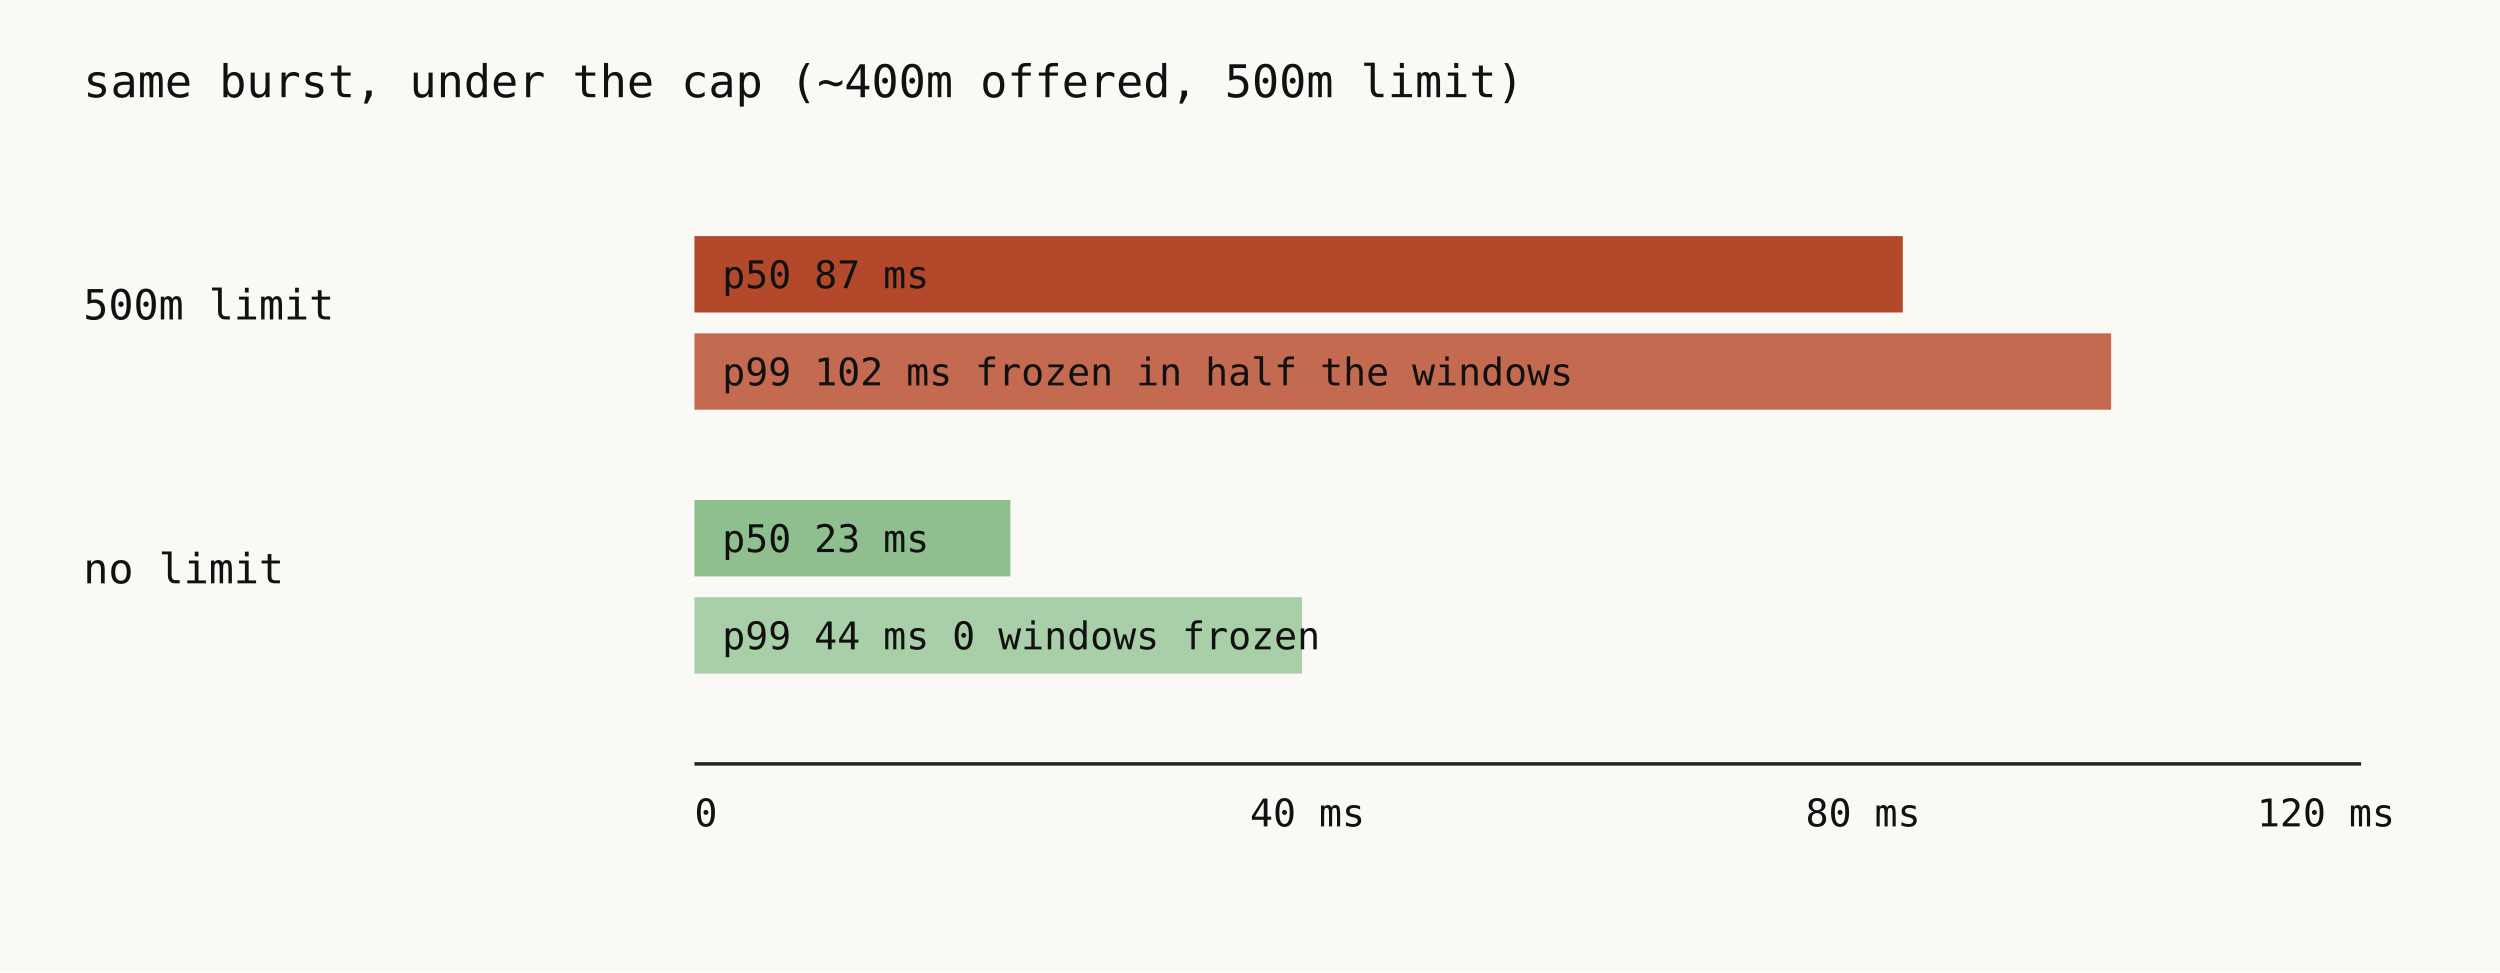
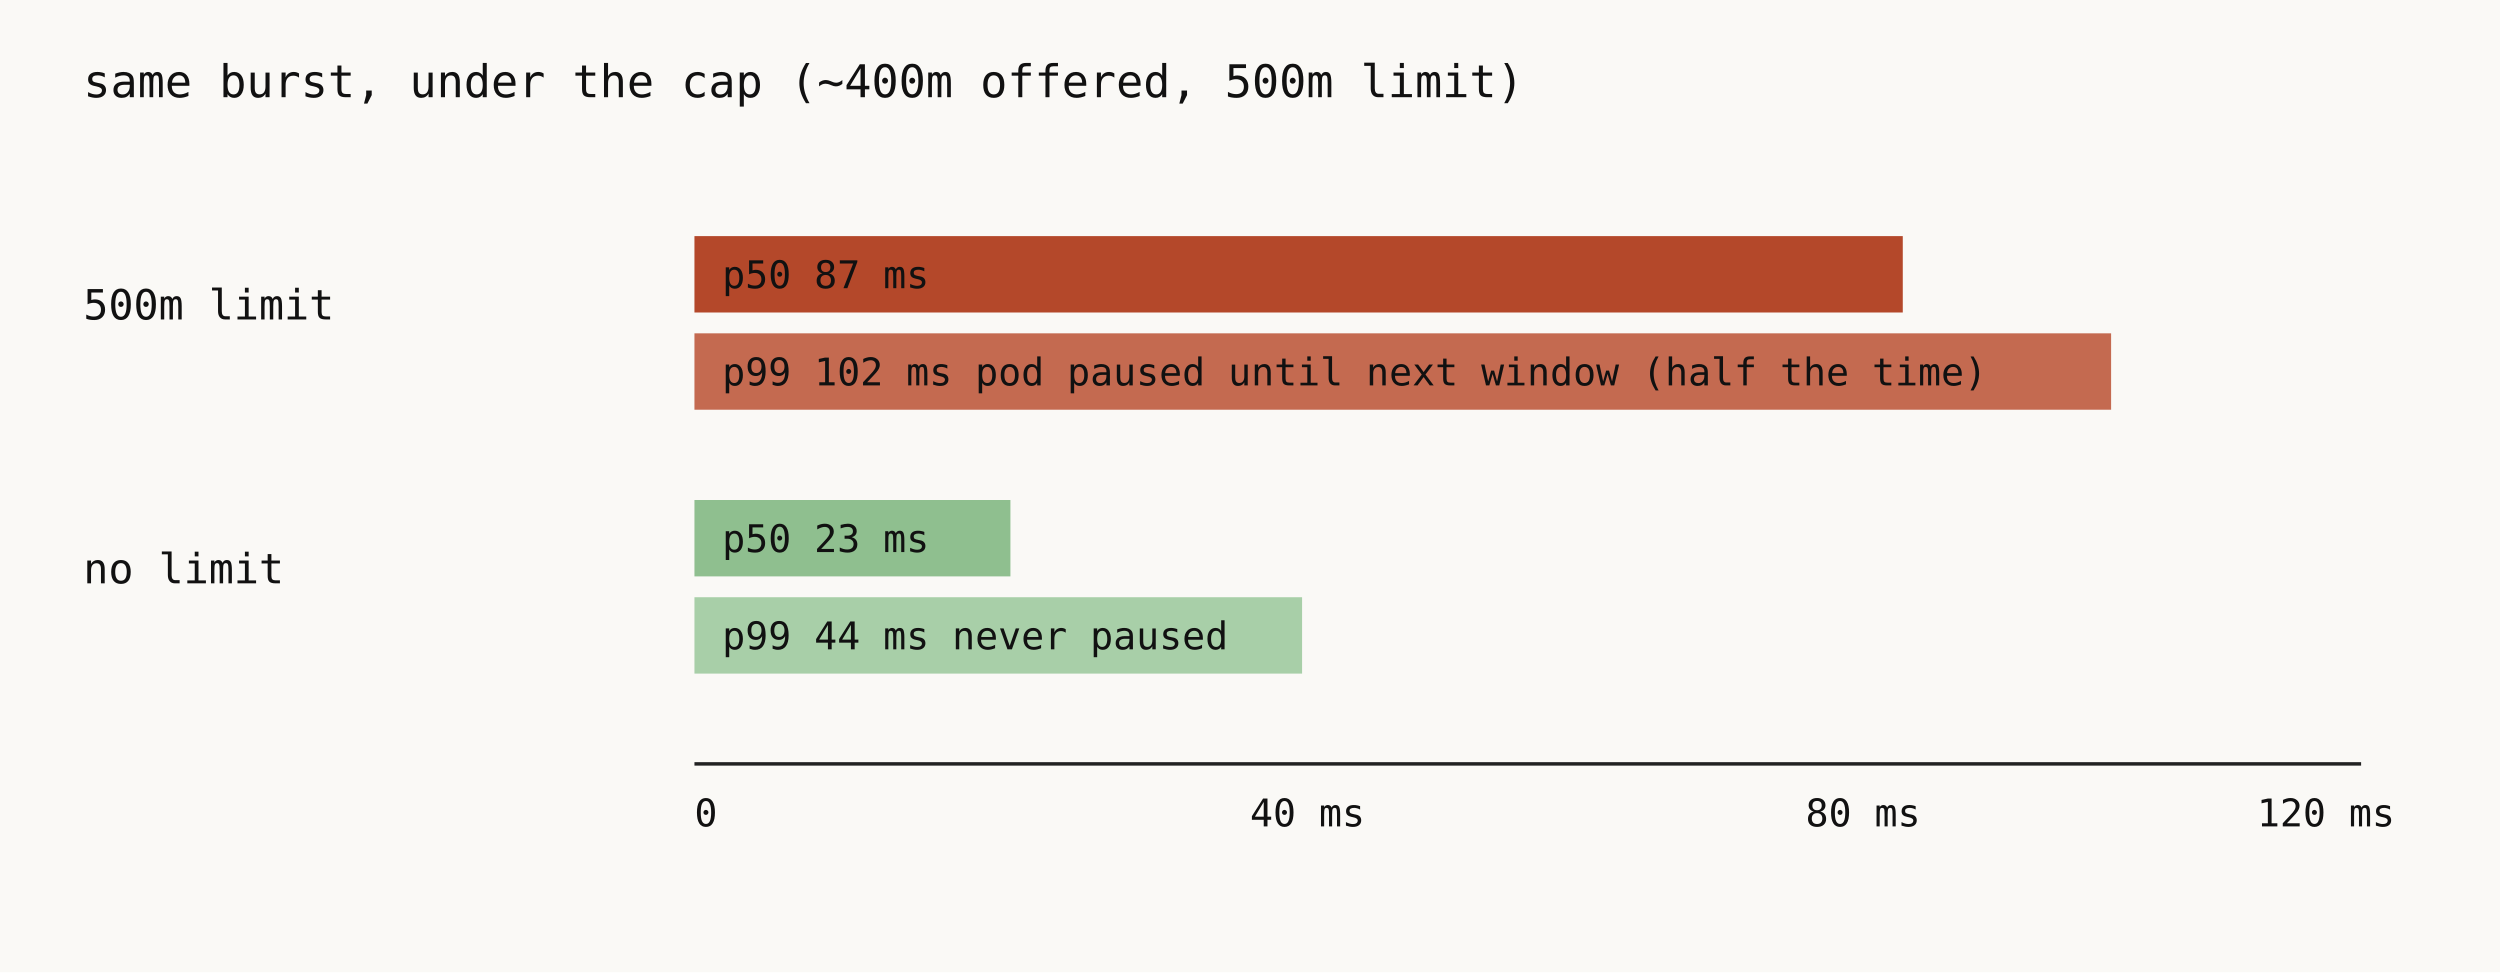
<svg xmlns="http://www.w3.org/2000/svg" width="720" height="280" viewBox="0 0 720 280">
  <rect width="720" height="280" fill="#faf9f6" />
  <text x="24" y="28" font-family="ui-monospace, SFMono-Regular, Menlo, monospace" font-size="13" fill="#111111">same burst, under the cap (~400m offered, 500m limit)</text>
  <text x="24" y="92" font-family="ui-monospace, SFMono-Regular, Menlo, monospace" font-size="12" fill="#111111">500m limit</text>
  <rect x="200" y="68" width="348" height="22" fill="#b4482a" />
  <text x="208" y="83" font-family="ui-monospace, SFMono-Regular, Menlo, monospace" font-size="11" fill="#111111">p50  87 ms</text>
  <rect x="200" y="96" width="408" height="22" fill="#c46a50" />
-   <text x="208" y="111" font-family="ui-monospace, SFMono-Regular, Menlo, monospace" font-size="11" fill="#111111">p99  102 ms     frozen in half the windows</text>
+   <text x="208" y="111" font-family="ui-monospace, SFMono-Regular, Menlo, monospace" font-size="11" fill="#111111">p99  102 ms     pod paused until next window (half the time)</text>
  <text x="24" y="168" font-family="ui-monospace, SFMono-Regular, Menlo, monospace" font-size="12" fill="#111111">no limit</text>
  <rect x="200" y="144" width="91" height="22" fill="#8fbf8f" />
  <text x="208" y="159" font-family="ui-monospace, SFMono-Regular, Menlo, monospace" font-size="11" fill="#111111">p50  23 ms</text>
  <rect x="200" y="172" width="175" height="22" fill="#a8cfa8" />
-   <text x="208" y="187" font-family="ui-monospace, SFMono-Regular, Menlo, monospace" font-size="11" fill="#111111">p99  44 ms     0 windows frozen</text>
+   <text x="208" y="187" font-family="ui-monospace, SFMono-Regular, Menlo, monospace" font-size="11" fill="#111111">p99  44 ms     never paused</text>
  <line x1="200" y1="220" x2="680" y2="220" stroke="#222" stroke-width="1" />
  <text x="200" y="238" font-family="ui-monospace, SFMono-Regular, Menlo, monospace" font-size="11" fill="#111111">0</text>
  <text x="360" y="238" font-family="ui-monospace, SFMono-Regular, Menlo, monospace" font-size="11" fill="#111111">40 ms</text>
  <text x="520" y="238" font-family="ui-monospace, SFMono-Regular, Menlo, monospace" font-size="11" fill="#111111">80 ms</text>
  <text x="650" y="238" font-family="ui-monospace, SFMono-Regular, Menlo, monospace" font-size="11" fill="#111111">120 ms</text>
</svg>
